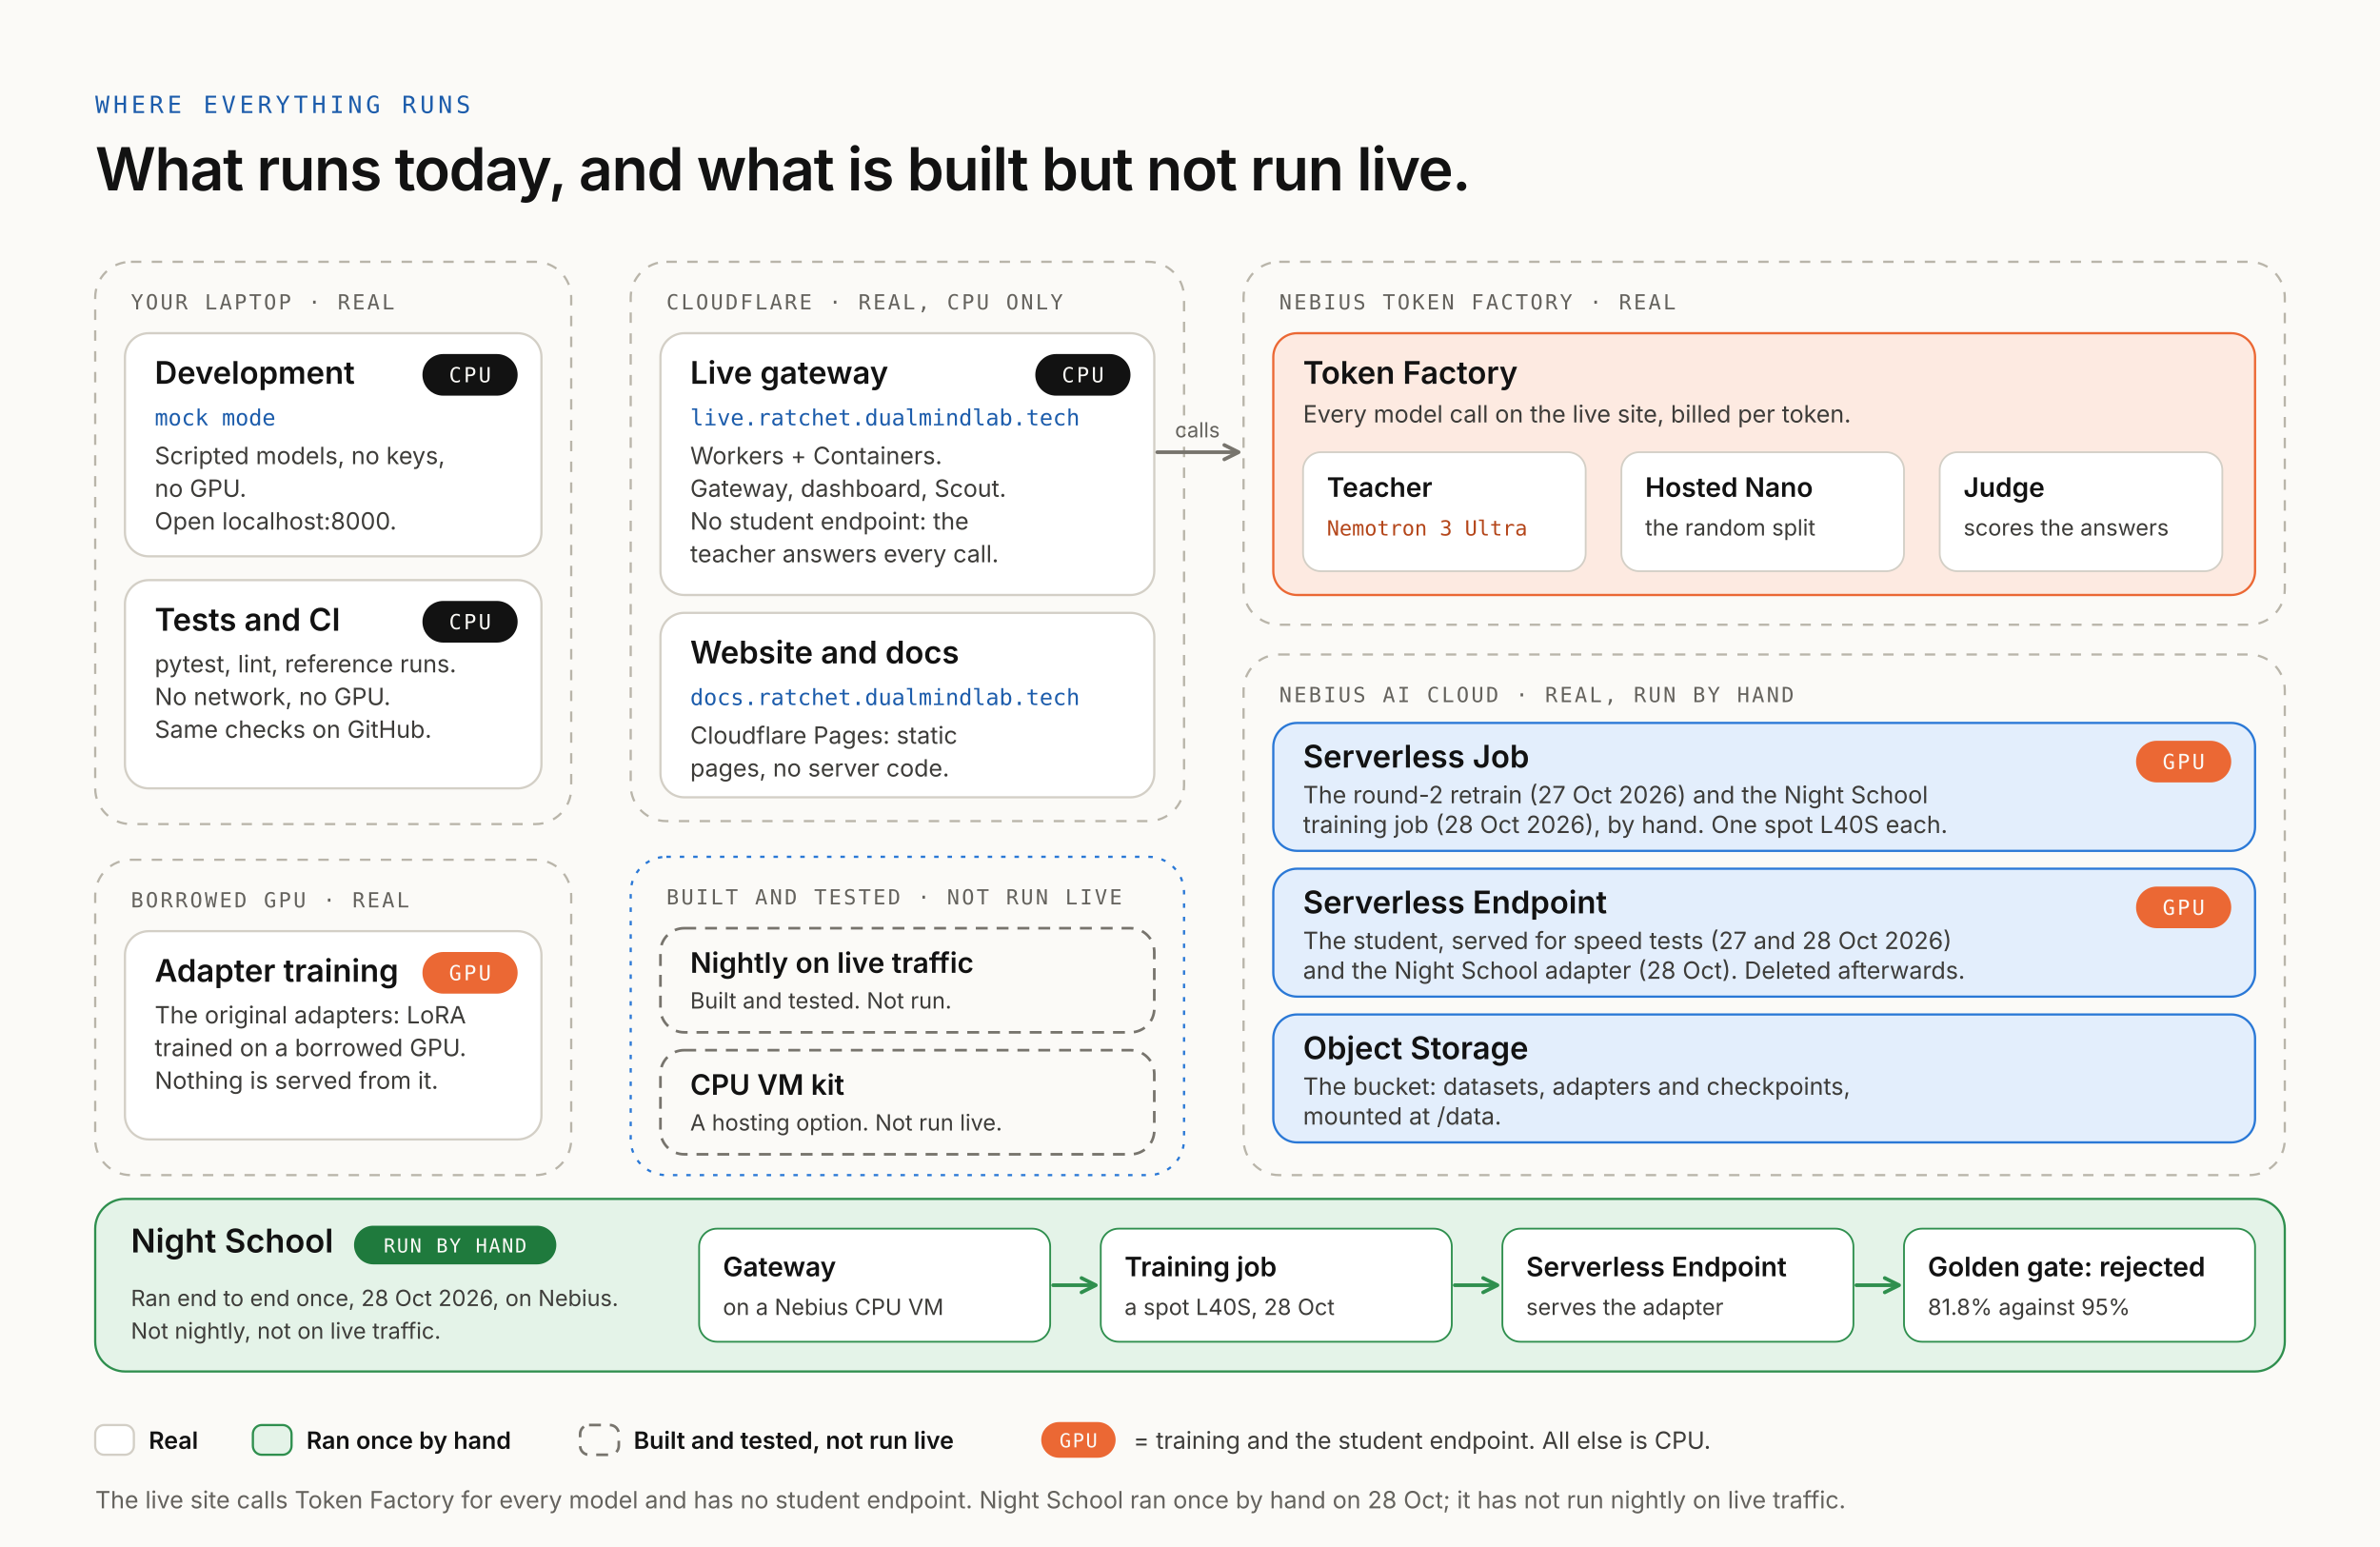
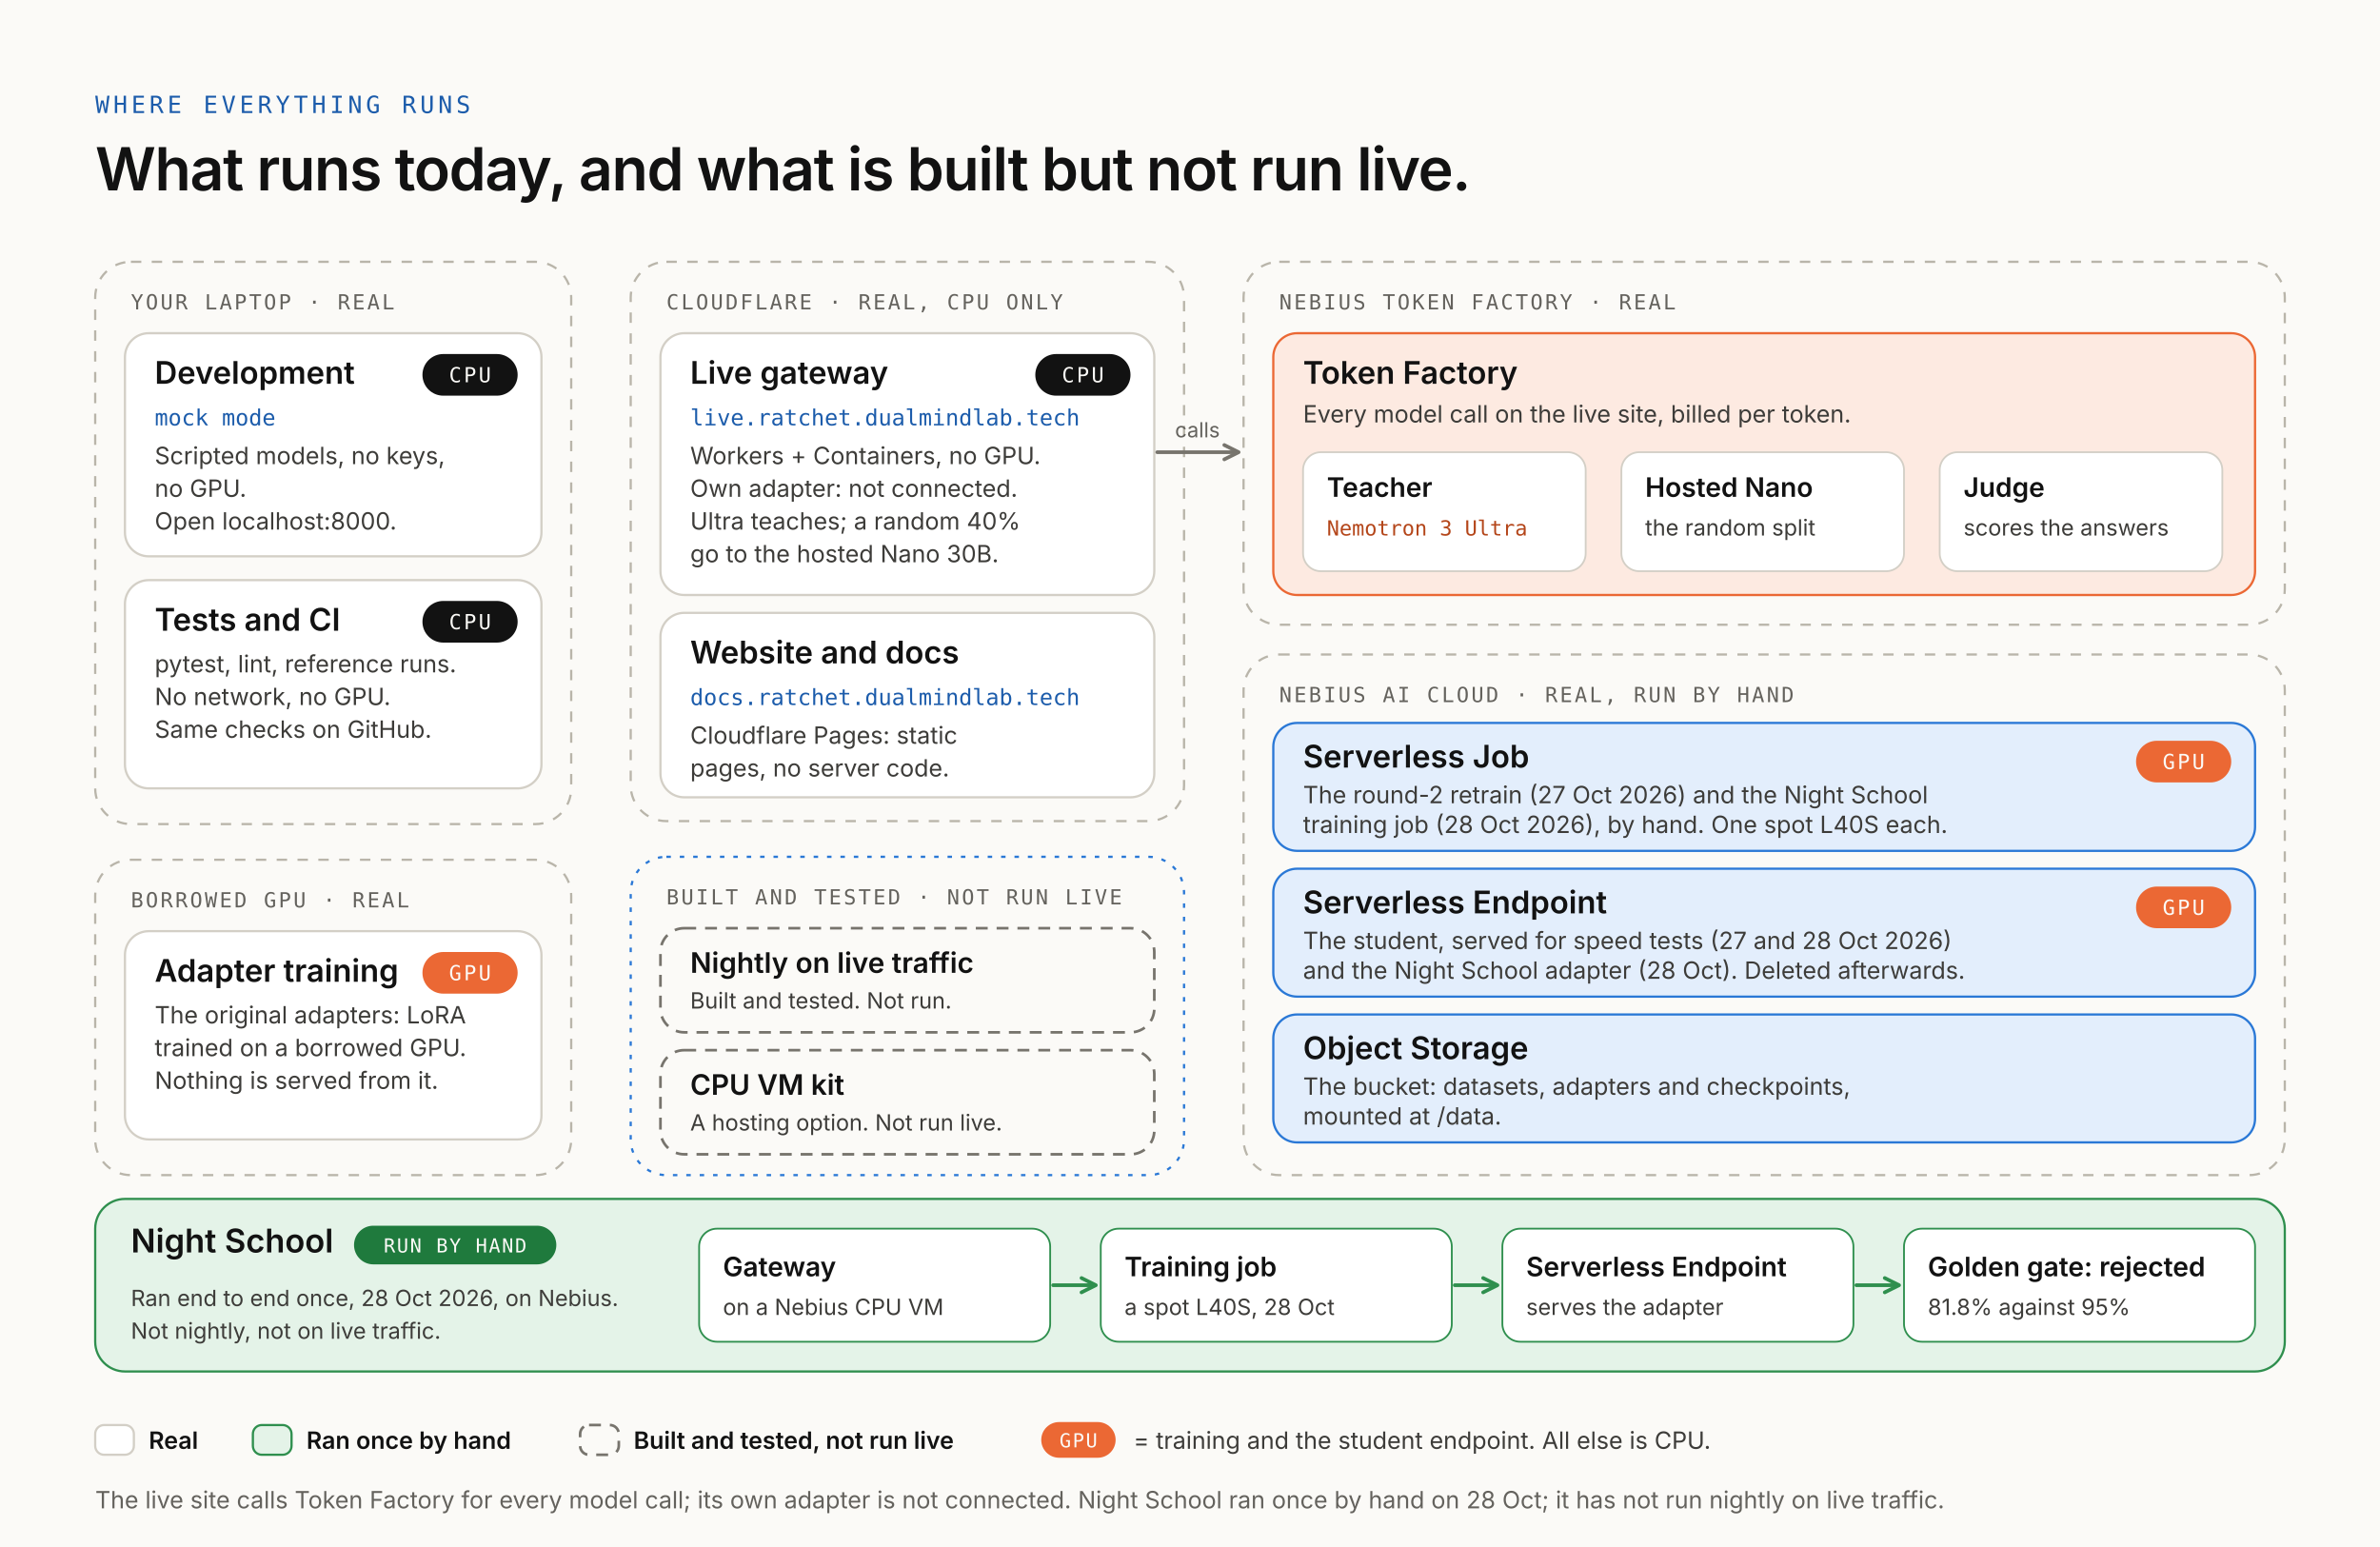
<svg xmlns="http://www.w3.org/2000/svg" width="1600" height="1040" viewBox="0 0 1600 1040" role="img" aria-labelledby="wir-t wir-d" font-family="'Inter', system-ui, sans-serif">
  <defs>
    <marker id="ah" viewBox="0 0 10 10" refX="8" refY="5" markerWidth="5.5" markerHeight="5.5" orient="auto">
      <path d="M1.5 1.5 L8.5 5 L1.5 8.5" fill="none" class="mk" stroke-width="1.8" stroke-linecap="round" stroke-linejoin="round" />
    </marker>
    <marker id="ag" viewBox="0 0 10 10" refX="8" refY="5" markerWidth="5.5" markerHeight="5.5" orient="auto">
      <path d="M1.5 1.5 L8.5 5 L1.5 8.5" fill="none" class="mkg" stroke-width="1.8" stroke-linecap="round" stroke-linejoin="round" />
    </marker>
    <marker id="ab" viewBox="0 0 10 10" refX="8" refY="5" markerWidth="5" markerHeight="5" orient="auto">
      <path d="M1.5 1.5 L8.5 5 L1.5 8.5" fill="none" class="mkb" stroke-width="1.8" stroke-linecap="round" stroke-linejoin="round" />
    </marker>
  </defs>
  <style>
    .bg{fill:#fbfaf7}
    .card{fill:#ffffff;stroke:#d3cfc6;stroke-width:1.5}
    .cardS{fill:#e3eefc;stroke:#2a78d6;stroke-width:1.5}
    .cardT{fill:#fdeae1;stroke:#eb6834;stroke-width:1.5}
    .inner{fill:#ffffff;stroke:#d3cfc6;stroke-width:1.2}
    .chip{fill:#f7f6f2;stroke:#d3cfc6;stroke-width:1.2}
    .chipS{fill:#e3eefc;stroke:#2a78d6;stroke-width:1.5}
    .grp{fill:none;stroke:#b9b5aa;stroke-width:1.5;stroke-dasharray:7 7}
    .ar{fill:none;stroke:#77746d;stroke-width:2.5;stroke-linecap:round}
    .arb{fill:none;stroke:#2a78d6;stroke-width:3.5;stroke-linecap:round}
    .mk{stroke:#77746d}
    .mkb{stroke:#2a78d6}
    .t{fill:#121212}
    .t2{fill:#3d3c39}
    .m{fill:#64625d}
    .bi{fill:#1c5cab}
    .ri{fill:#b4461a}
    .badge{fill:#121212}
    .badgeT{fill:#fbfaf7}
    .badgeB{fill:#2a78d6}
    .dot{fill:#b9b5aa}
    .rail{stroke:#d3cfc6;stroke-width:2}
    .bad{stroke:#c92a2a;fill:none;stroke-width:2.5;stroke-linecap:round;stroke-linejoin:round}
    .sw{fill:#2a78d6}
    .swT{fill:#eb6834}
    .planS{fill:#fbfaf7;stroke:#2a78d6;stroke-width:1.8;stroke-dasharray:8 6}
    .planC{fill:#fbfaf7;stroke:#77746d;stroke-width:1.8;stroke-dasharray:8 6}
    .arD{fill:none;stroke:#2a78d6;stroke-width:2.5;stroke-linecap:round;stroke-dasharray:3 7}
    .zoneD{fill:none;stroke:#2a78d6;stroke-width:1.5;stroke-dasharray:3 6}
    .pill{fill:#121212}
    .pillT{fill:#fbfaf7}
    .pillG{fill:#eb6834}
    .cardG{fill:#e4f3e8;stroke:#2f8f4e;stroke-width:1.5}
    .chipG{fill:#ffffff;stroke:#2f8f4e;stroke-width:1.2}
    .arG{fill:none;stroke:#2f8f4e;stroke-width:2.5;stroke-linecap:round}
    .mkg{stroke:#2f8f4e}
    .pillR{fill:#1f7a3d}
    .gi{fill:#1f7a3d}
    .h{font-weight:600}
    .mo{font-family:'JetBrains Mono', ui-monospace, 'Cascadia Mono', Consolas, monospace;font-weight:500}
    @media (prefers-color-scheme: dark){
    /*dark:start*/
    .bg{fill:#0b0b0c}
    .card{fill:#141416;stroke:#34343a}
    .cardS{fill:#192433;stroke:#3987e5}
    .cardT{fill:#331f19;stroke:#d95926}
    .inner{fill:#1a1a1d;stroke:#34343a}
    .chip{fill:#1a1a1d;stroke:#34343a}
    .chipS{fill:#192433;stroke:#3987e5}
    .grp{stroke:#4a4a52}
    .ar{stroke:#8f8e87}
    .arb{stroke:#3987e5}
    .mk{stroke:#8f8e87}
    .mkb{stroke:#3987e5}
    .t{fill:#f2f1ec}
    .t2{fill:#d6d5cf}
    .m{fill:#a4a39c}
    .bi{fill:#86b6ef}
    .ri{fill:#f29a72}
    .badge{fill:#f2f1ec}
    .badgeT{fill:#0b0b0c}
    .badgeB{fill:#3987e5}
    .dot{fill:#4a4a52}
    .rail{stroke:#34343a}
    .bad{stroke:#ff6b6b}
    .sw{fill:#3987e5}
    .swT{fill:#d95926}
    .planS{fill:#0b0b0c;stroke:#3987e5}
    .planC{fill:#0b0b0c;stroke:#8f8e87}
    .arD{stroke:#3987e5}
    .zoneD{stroke:#3987e5}
    .pill{fill:#f2f1ec}
    .pillT{fill:#0b0b0c}
    .pillG{fill:#d95926}
    .cardG{fill:#14271b;stroke:#3fae66}
    .chipG{fill:#1a1a1d;stroke:#3fae66}
    .arG{stroke:#3fae66}
    .mkg{stroke:#3fae66}
    .pillR{fill:#3fae66}
    .gi{fill:#7fd6a0}
    /*dark:end*/
    }
  </style>
  <rect class="bg" width="1600" height="1040" />
  <text x="64" y="76" class="mo bi" font-size="16" letter-spacing="2.5">WHERE EVERYTHING RUNS</text>
  <text x="64" y="128" class="t h" font-size="40" letter-spacing="-0.8">What runs today, and what is built but not run live.</text>
  <rect class="grp" x="64" y="176" width="320" height="378" rx="24" />
  <text x="88" y="208" class="mo m" font-size="14" letter-spacing="1.5">YOUR LAPTOP · REAL</text>
  <rect class="card" x="84" y="224" width="280" height="150" rx="16" />
  <text x="104" y="258" class="t h" font-size="21">Development</text>
  <rect class="pill" x="284" y="238" width="64" height="28" rx="14" />
  <text x="316.0" y="257" class="pillT mo" font-size="14" text-anchor="middle" letter-spacing="1.5" fill="#fff">CPU</text>
  <text x="104" y="286" class="mo bi" font-size="15">mock mode</text>
  <text x="104" y="312" class="t2" font-size="16">Scripted models, no keys,</text>
  <text x="104" y="334" class="t2" font-size="16">no GPU.</text>
  <text x="104" y="356" class="t2" font-size="16">Open localhost:8000.</text>
  <rect class="card" x="84" y="390" width="280" height="140" rx="16" />
  <text x="104" y="424" class="t h" font-size="21">Tests and CI</text>
  <rect class="pill" x="284" y="404" width="64" height="28" rx="14" />
  <text x="316.0" y="423" class="pillT mo" font-size="14" text-anchor="middle" letter-spacing="1.5" fill="#fff">CPU</text>
  <text x="104" y="452" class="t2" font-size="16">pytest, lint, reference runs.</text>
  <text x="104" y="474" class="t2" font-size="16">No network, no GPU.</text>
  <text x="104" y="496" class="t2" font-size="16">Same checks on GitHub.</text>
  <rect class="grp" x="64" y="578" width="320" height="212" rx="24" />
  <text x="88" y="610" class="mo m" font-size="14" letter-spacing="1.5">BORROWED GPU · REAL</text>
  <rect class="card" x="84" y="626" width="280" height="140" rx="16" />
  <text x="104" y="660" class="t h" font-size="21">Adapter training</text>
  <rect class="pillG" x="284" y="640" width="64" height="28" rx="14" />
  <text x="316.0" y="659" class="pillT mo" font-size="14" text-anchor="middle" letter-spacing="1.5" fill="#fff">GPU</text>
  <text x="104" y="688" class="t2" font-size="16">The original adapters: LoRA</text>
  <text x="104" y="710" class="t2" font-size="16">trained on a borrowed GPU.</text>
  <text x="104" y="732" class="t2" font-size="16">Nothing is served from it.</text>
  <rect class="grp" x="424" y="176" width="372" height="376" rx="24" />
  <text x="448" y="208" class="mo m" font-size="14" letter-spacing="1.5">CLOUDFLARE · REAL, CPU ONLY</text>
  <rect class="card" x="444" y="224" width="332" height="176" rx="16" />
  <text x="464" y="258" class="t h" font-size="21">Live gateway</text>
  <rect class="pill" x="696" y="238" width="64" height="28" rx="14" />
  <text x="728.0" y="257" class="pillT mo" font-size="14" text-anchor="middle" letter-spacing="1.5" fill="#fff">CPU</text>
  <text x="464" y="286" class="mo bi" font-size="15">live.ratchet.dualmindlab.tech</text>
-   <text x="464" y="312" class="t2" font-size="16">Workers + Containers.</text>
-   <text x="464" y="334" class="t2" font-size="16">Gateway, dashboard, Scout.</text>
-   <text x="464" y="356" class="t2" font-size="16">No student endpoint: the</text>
-   <text x="464" y="378" class="t2" font-size="16">teacher answers every call.</text>
+   <text x="464" y="312" class="t2" font-size="16">Workers + Containers, no GPU.</text>
+   <text x="464" y="334" class="t2" font-size="16">Own adapter: not connected.</text>
+   <text x="464" y="356" class="t2" font-size="16">Ultra teaches; a random 40%</text>
+   <text x="464" y="378" class="t2" font-size="16">go to the hosted Nano 30B.</text>
  <rect class="card" x="444" y="412" width="332" height="124" rx="16" />
  <text x="464" y="446" class="t h" font-size="21">Website and docs</text>
  <text x="464" y="474" class="mo bi" font-size="15">docs.ratchet.dualmindlab.tech</text>
  <text x="464" y="500" class="t2" font-size="16">Cloudflare Pages: static</text>
  <text x="464" y="522" class="t2" font-size="16">pages, no server code.</text>
  <rect class="zoneD" x="424" y="576" width="372" height="214" rx="24" />
  <text x="448" y="608" class="mo m" font-size="14" letter-spacing="1.5">BUILT AND TESTED · NOT RUN LIVE</text>
  <rect class="planC" x="444" y="624" width="332" height="70" rx="16" />
  <text x="464" y="654" class="t h" font-size="19">Nightly on live traffic</text>
  <text x="464" y="678" class="t2" font-size="15">Built and tested. Not run.</text>
  <rect class="planC" x="444" y="706" width="332" height="70" rx="16" />
  <text x="464" y="736" class="t h" font-size="19">CPU VM kit</text>
  <text x="464" y="760" class="t2" font-size="15">A hosting option. Not run live.</text>
  <rect class="grp" x="836" y="176" width="700" height="244" rx="24" />
  <text x="860" y="208" class="mo m" font-size="14" letter-spacing="1.5">NEBIUS TOKEN FACTORY · REAL</text>
  <rect class="cardT" x="856" y="224" width="660" height="176" rx="16" />
  <text x="876" y="258" class="t h" font-size="21">Token Factory</text>
  <text x="876" y="284" class="t2" font-size="16">Every model call on the live site, billed per token.</text>
  <rect class="inner" x="876" y="304" width="190" height="80" rx="12" />
  <text x="892" y="334" class="t h" font-size="18">Teacher</text>
  <text x="892" y="360" class="mo ri" font-size="14">Nemotron 3 Ultra</text>
  <rect class="inner" x="1090" y="304" width="190" height="80" rx="12" />
  <text x="1106" y="334" class="t h" font-size="18">Hosted Nano</text>
  <text x="1106" y="360" class="t2" font-size="15">the random split</text>
  <rect class="inner" x="1304" y="304" width="190" height="80" rx="12" />
  <text x="1320" y="334" class="t h" font-size="18">Judge</text>
  <text x="1320" y="360" class="t2" font-size="15">scores the answers</text>
  <rect class="grp" x="836" y="440" width="700" height="350" rx="24" />
  <text x="860" y="472" class="mo m" font-size="14" letter-spacing="1.5">NEBIUS AI CLOUD · REAL, RUN BY HAND</text>
  <rect class="cardS" x="856" y="486" width="660" height="86" rx="16" />
  <text x="876" y="516" class="t h" font-size="21">Serverless Job</text>
  <rect class="pillG" x="1436" y="498" width="64" height="28" rx="14" />
  <text x="1468.0" y="517" class="pillT mo" font-size="14" text-anchor="middle" letter-spacing="1.5" fill="#fff">GPU</text>
  <text x="876" y="540" class="t2" font-size="16">The round-2 retrain (27 Oct 2026) and the Night School</text>
  <text x="876" y="560" class="t2" font-size="16">training job (28 Oct 2026), by hand. One spot L40S each.</text>
  <rect class="cardS" x="856" y="584" width="660" height="86" rx="16" />
  <text x="876" y="614" class="t h" font-size="21">Serverless Endpoint</text>
  <rect class="pillG" x="1436" y="596" width="64" height="28" rx="14" />
  <text x="1468.0" y="615" class="pillT mo" font-size="14" text-anchor="middle" letter-spacing="1.5" fill="#fff">GPU</text>
  <text x="876" y="638" class="t2" font-size="16">The student, served for speed tests (27 and 28 Oct 2026)</text>
  <text x="876" y="658" class="t2" font-size="16">and the Night School adapter (28 Oct). Deleted afterwards.</text>
  <rect class="cardS" x="856" y="682" width="660" height="86" rx="16" />
  <text x="876" y="712" class="t h" font-size="21">Object Storage</text>
  <text x="876" y="736" class="t2" font-size="16">The bucket: datasets, adapters and checkpoints,</text>
  <text x="876" y="756" class="t2" font-size="16">mounted at /data.</text>
  <path class="ar" d="M778 304 H832" marker-end="url(#ah)" />
  <text x="805" y="294" class="m" font-size="14" text-anchor="middle">calls</text>
  <rect class="cardG" x="64" y="806" width="1472" height="116" rx="20" />
  <text x="88" y="842" class="t h" font-size="22">Night School</text>
  <rect class="pillR" x="238" y="824" width="136" height="26" rx="13" />
  <text x="306" y="842" class="pillT mo" font-size="13" text-anchor="middle" letter-spacing="1" fill="#fff">RUN BY HAND</text>
  <text x="88" y="878" class="t2" font-size="15">Ran end to end once, 28 Oct 2026, on Nebius.</text>
  <text x="88" y="900" class="t2" font-size="15">Not nightly, not on live traffic.</text>
  <rect class="chipG" x="470" y="826" width="236" height="76" rx="12" />
  <text x="486" y="858" class="t h" font-size="18">Gateway</text>
  <text x="486" y="884" class="t2" font-size="15">on a Nebius CPU VM</text>
  <rect class="chipG" x="740" y="826" width="236" height="76" rx="12" />
  <text x="756" y="858" class="t h" font-size="18">Training job</text>
  <text x="756" y="884" class="t2" font-size="15">a spot L40S, 28 Oct</text>
  <rect class="chipG" x="1010" y="826" width="236" height="76" rx="12" />
  <text x="1026" y="858" class="t h" font-size="18">Serverless Endpoint</text>
  <text x="1026" y="884" class="t2" font-size="15">serves the adapter</text>
  <rect class="chipG" x="1280" y="826" width="236" height="76" rx="12" />
  <text x="1296" y="858" class="t h" font-size="18">Golden gate: rejected</text>
  <text x="1296" y="884" class="t2" font-size="15">81.8% against 95%</text>
  <path class="arG" d="M708 864 H736" marker-end="url(#ag)" />
  <path class="arG" d="M978 864 H1006" marker-end="url(#ag)" />
  <path class="arG" d="M1248 864 H1276" marker-end="url(#ag)" />
  <rect class="card" x="64" y="958" width="26" height="20" rx="6" />
  <text x="100" y="974" class="t h" font-size="16">Real</text>
  <rect class="cardG" x="170" y="958" width="26" height="20" rx="6" />
  <text x="206" y="974" class="t h" font-size="16">Ran once by hand</text>
  <rect class="planC" x="390" y="958" width="26" height="20" rx="6" />
  <text x="426" y="974" class="t h" font-size="16">Built and tested, not run live</text>
  <rect class="pillG" x="700" y="956" width="50" height="24" rx="12" />
  <text x="725" y="973" class="pillT mo" font-size="13" text-anchor="middle" letter-spacing="1" fill="#fff">GPU</text>
  <text x="762" y="974" class="t2" font-size="16">= training and the student endpoint. All else is CPU.</text>
-   <text x="64" y="1014" class="m" font-size="16">The live site calls Token Factory for every model and has no student endpoint. Night School ran once by hand on 28 Oct; it has not run nightly on live traffic.</text>
+   <text x="64" y="1014" class="m" font-size="16">The live site calls Token Factory for every model call; its own adapter is not connected. Night School ran once by hand on 28 Oct; it has not run nightly on live traffic.</text>
</svg>
